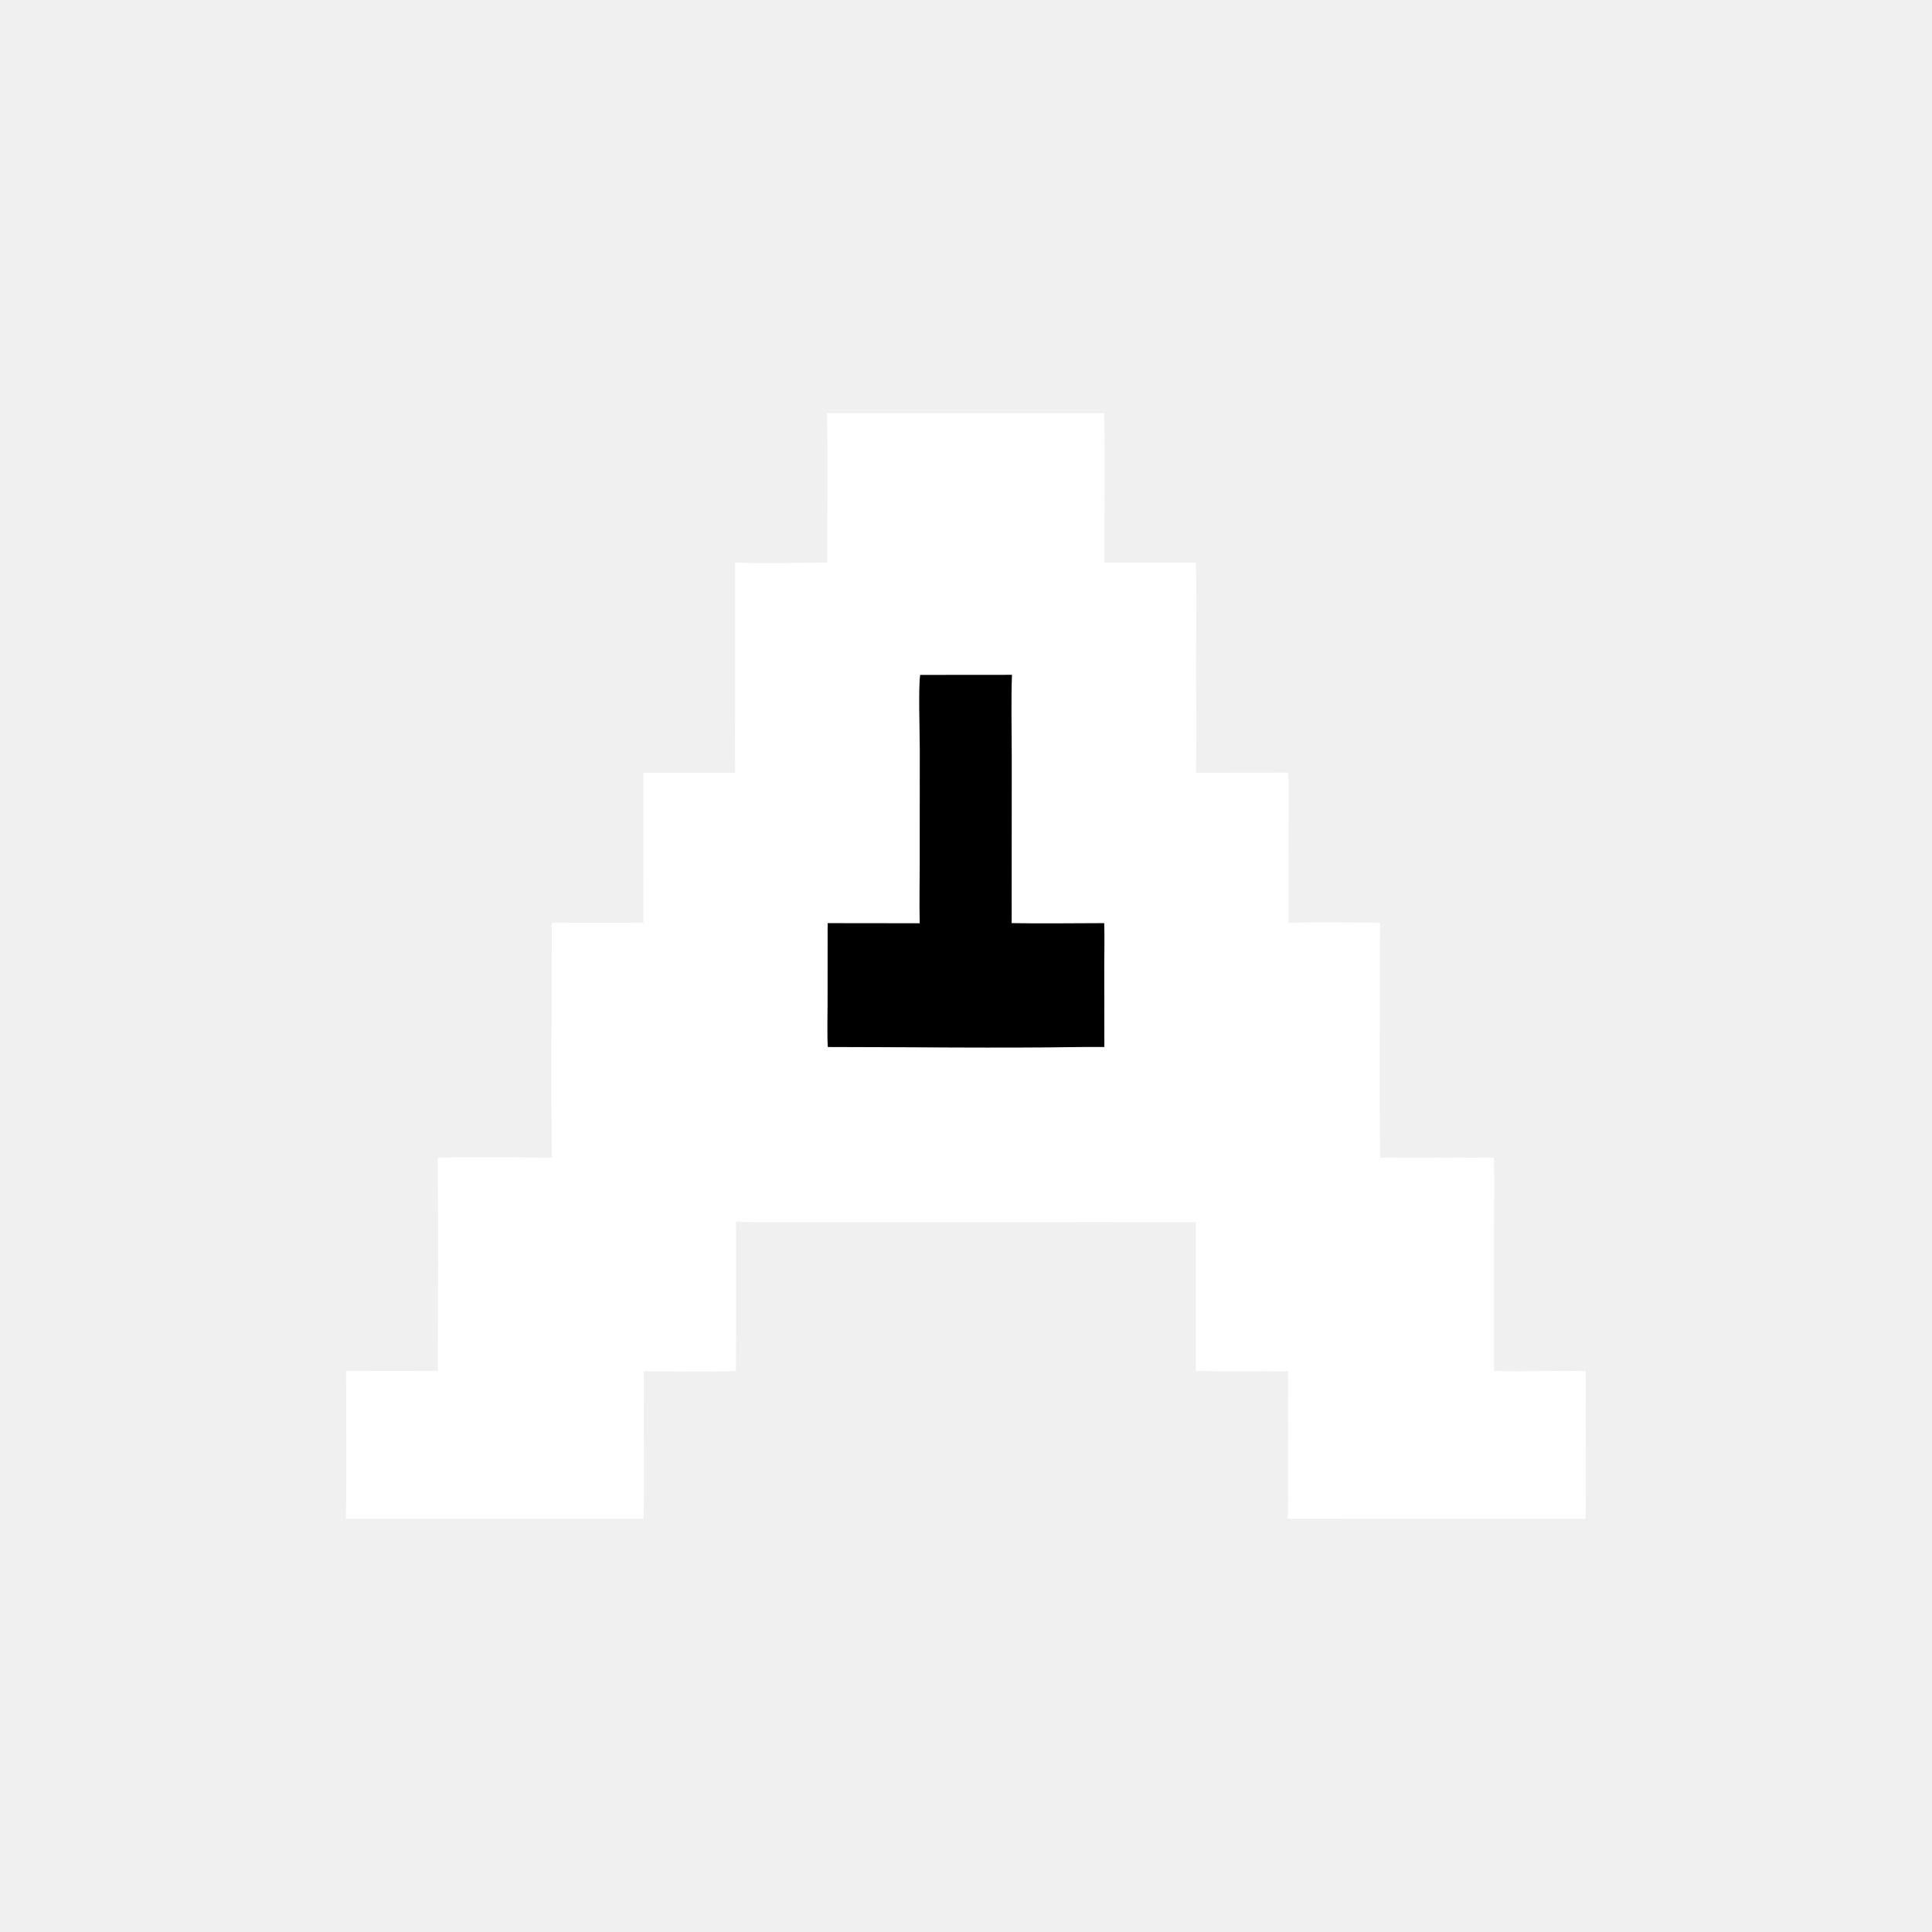
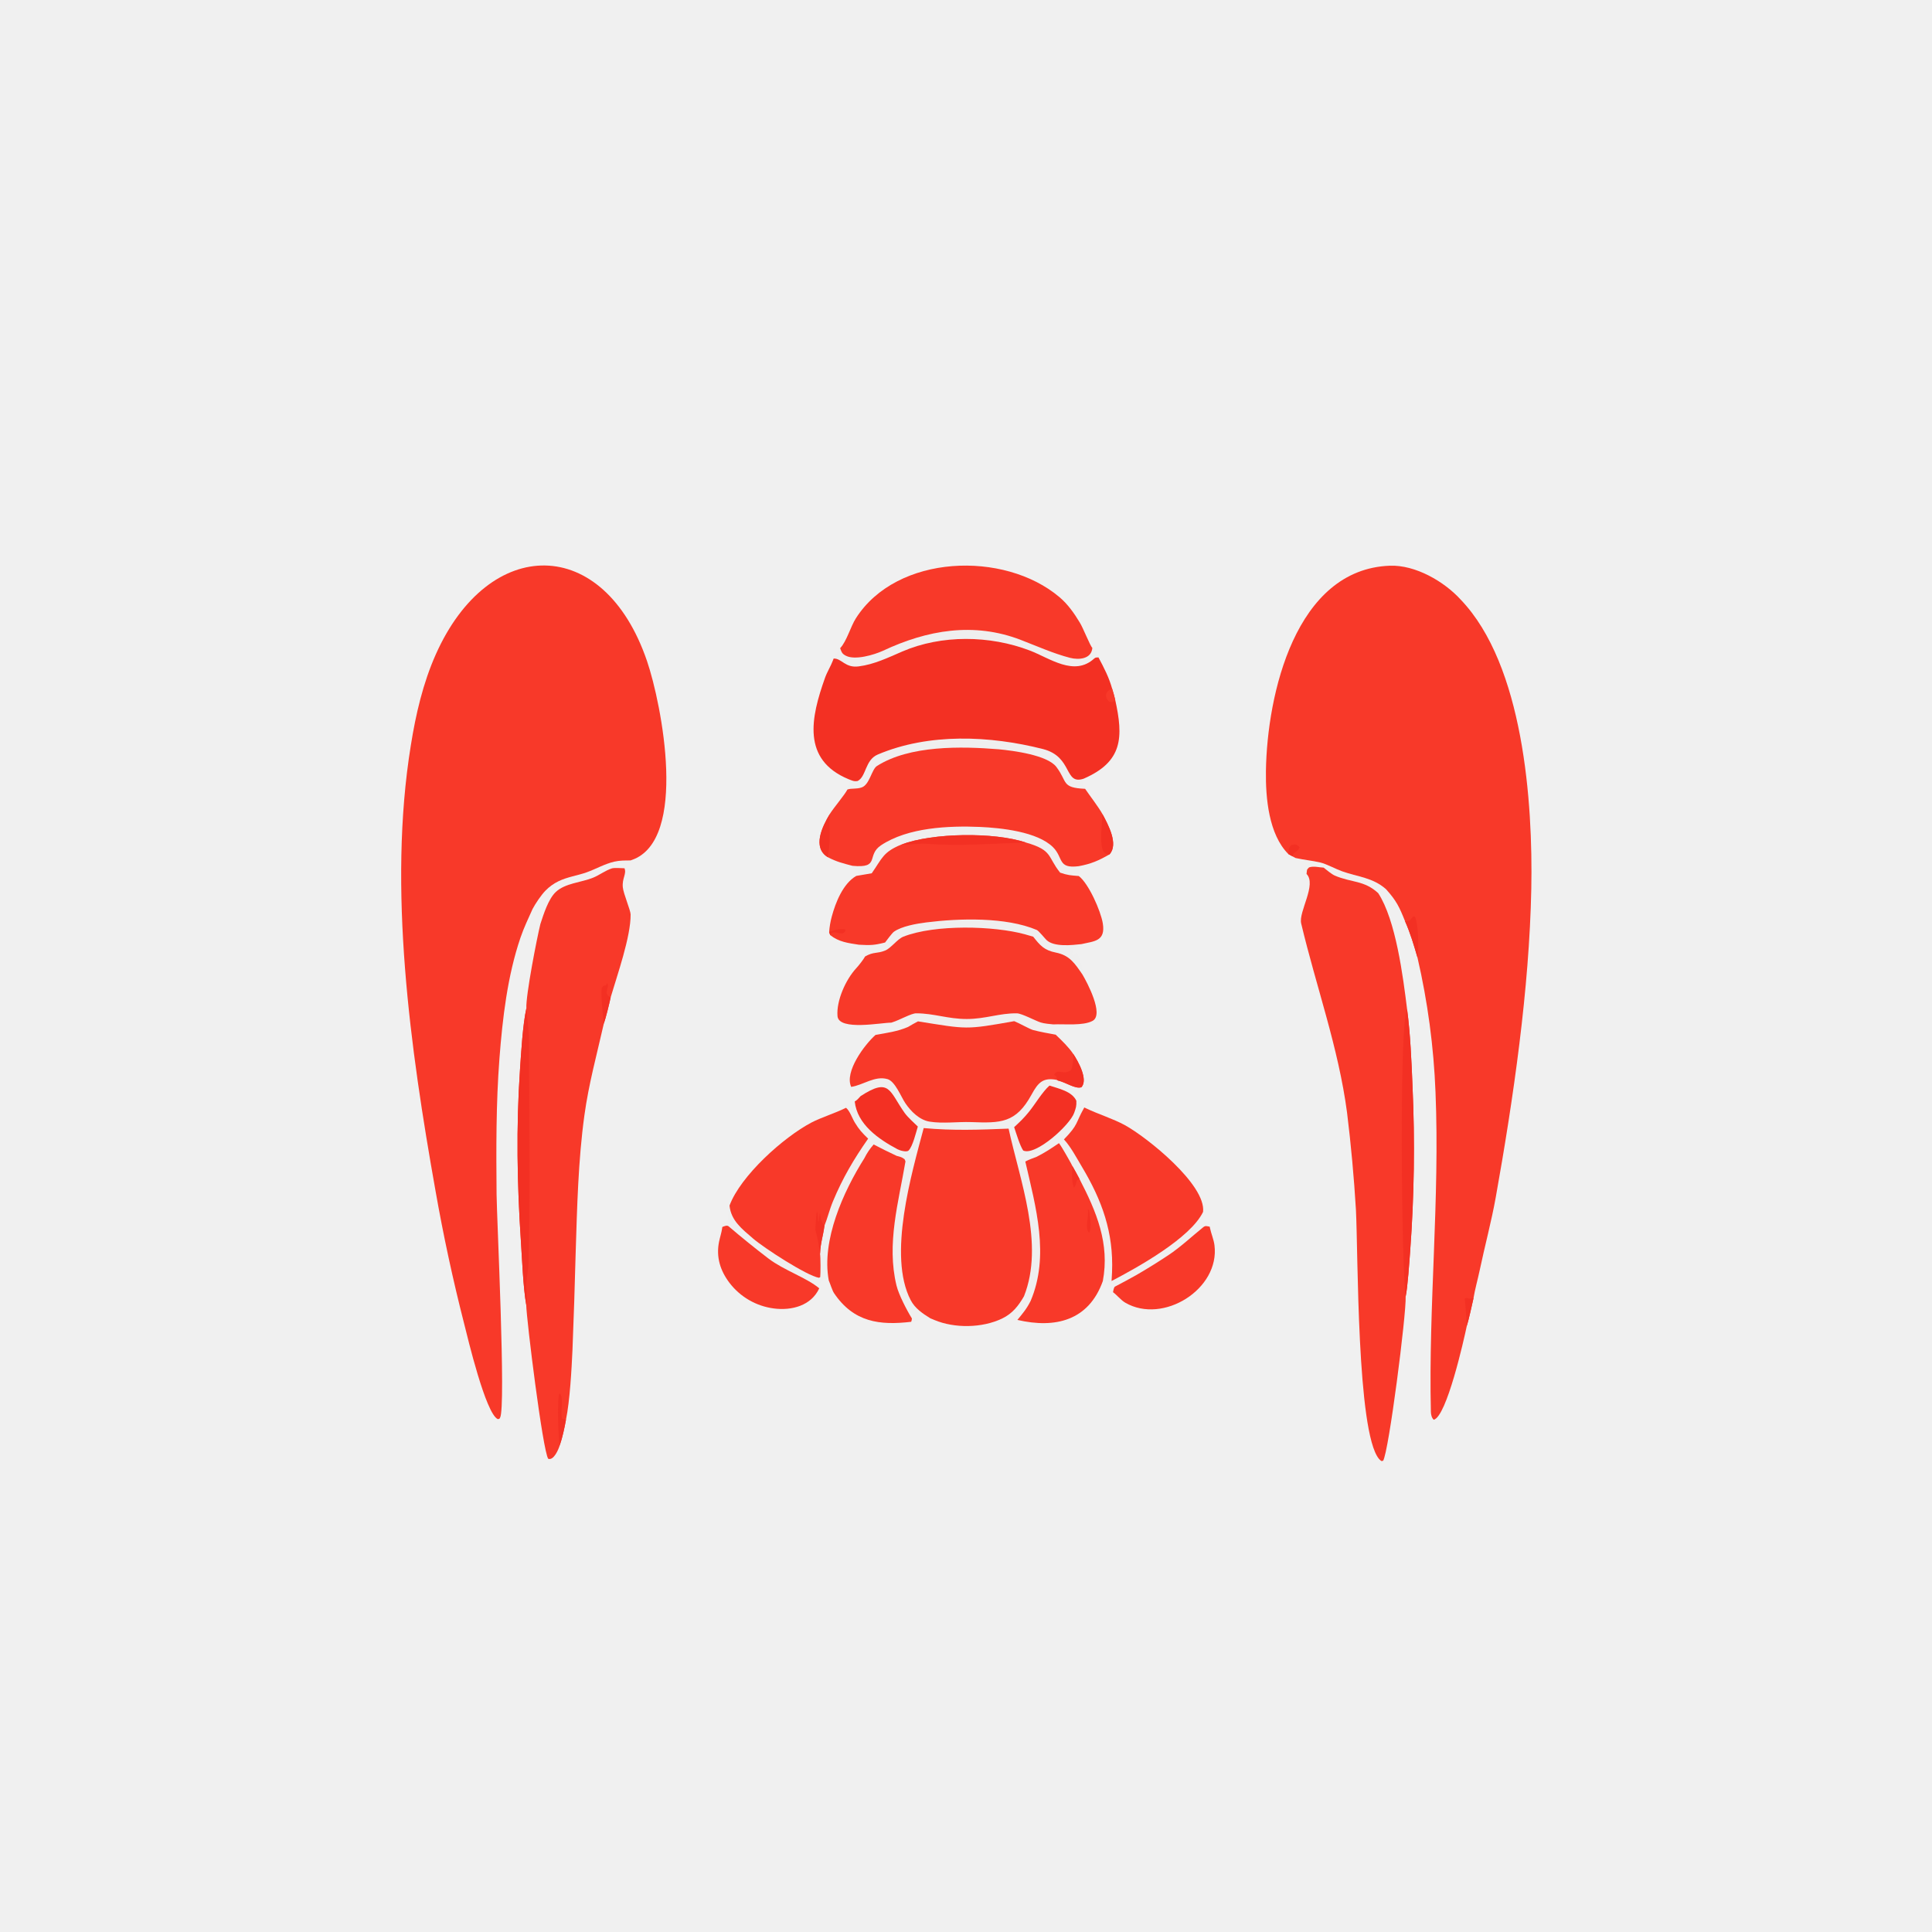
- <svg xmlns="http://www.w3.org/2000/svg" width="2048" height="2048" viewBox="0 0 2048 2048">
-   <path fill="none" d="M0 0h2048v2048H0z" style="fill:#fffffe;fill-opacity:0" />
-   <path d="m876.63 437.99 293.75-.002c1.4 50.301.12 107.665.2 158.438l97.1-.005c1.2 46.989-.34 94.639.28 141.696.36 26.838.2 54.186-.12 81.034l97.64-.1c.99 15.878.33 38.012.34 54.453l-.07 104.624c31.85-.575 65.09-.13 97.06-.119.17 82.501-.95 166.811.21 249.091 40.23-.16 80.45-.11 120.68.16.63 24.92.07 52.26.08 77.41l.03 148.59c31.63.95 64.83-.65 96.94.21.29 6.97.21 14.19.18 21.19-.24 45.07.46 90.24-.1 135.3l-315.73-.05c.83-51.7-.19-104.36.3-156.24-32.55-.49-65.32.3-97.83-.4l.1-157.91c-12.88.77-29.91.12-43.12.24-31.59.27-63.38-.37-94.97.04l-239.093-.05c-35.969-.03-74.765.65-110.366-.38.523 52.36.045 105.67-.055 158.1-30.583 1.14-66.806.25-97.829.3.273 8.13.394 16.36.285 24.49-.589 43.8.87 88.11-.407 131.85H366.66c1.007-51.18.179-105.21.227-156.63l97.22-.11c.181-74.94.704-151.14-.172-226 39.054-.97 81.721-.14 121.051-.12-.941-82.19-.052-166.66-.031-249.008l97.064.082.079-159.043 97.326.006c-.593-22.097-.072-46.937-.061-69.289l-.024-153.498c30.291 1.087 66.798.091 97.585.086-.085-52.221.884-106.351-.294-158.436" style="fill:#fff" />
-   <path d="m975.534 715.432 97.196-.086c-1.06 27.153-.23 60.714-.23 88.235l-.09 174.964c32.08.596 65.86.031 98.06.008.58 13.425.09 30.467.08 44.117l.11 87.19-24.91.02c-87.97 1.37-179.988.02-268.248-.01-.781-12.52-.241-32.45-.238-45.38l.055-85.919 97.618.111c-.535-19.919-.007-42.228.007-62.316l.06-123.494c-.004-12.398-1.656-68.353.53-77.44" style="fill:#000" />
+ <svg xmlns="http://www.w3.org/2000/svg" version="1.1" style="display: block;" viewBox="0 0 2048 2048" width="2048" height="2048" preserveAspectRatio="none">
+   <path transform="translate(0,0)" fill="rgb(248,57,41)" d="M 564.511 963.625 C 559.999 973.696 555.367 983.319 551.778 993.821 C 537.905 1034.41 532.683 1079.63 529.417 1122.21 C 525.762 1169.87 525.977 1218.17 526.389 1265.96 C 526.602 1290.66 536.468 1491.67 530.123 1502.77 C 529.198 1504.38 529.685 1503.86 527.723 1504.34 C 514.86 1498.68 495.747 1417.96 492.147 1403.69 C 480.142 1356.82 469.946 1309.5 461.579 1261.84 C 434.941 1112.02 410.956 941.45 435.471 790.257 C 440.727 757.17 448.436 724.059 461.955 693.694 C 518.214 567.341 640.081 566.386 685.868 700.766 C 701.383 746.3 729.907 890.816 669.688 911.621 L 668.248 912.111 C 662.328 912.161 656.995 912.052 651.211 913.386 C 640.784 915.791 631.678 921.249 621.702 924.764 C 611.964 928.194 601.467 929.565 592.079 934.135 C 586.925 936.622 582.245 939.99 578.248 944.085 C 573.686 948.695 567.587 957.809 564.511 963.625 z" />
+   <path transform="translate(0,0)" fill="rgb(248,57,41)" d="M 1365.67 905.308 C 1344.99 884.558 1341.49 846.139 1341.94 817.058 C 1343.19 736.259 1373.15 603.323 1473.35 599.681 C 1500.44 598.697 1530.95 616.411 1548.44 635.676 C 1614.96 705.103 1625.02 850.542 1623.23 942.264 C 1621.14 1048.5 1604.26 1164.67 1585.55 1269.27 C 1581 1294.71 1573.81 1321.41 1568.48 1346.78 C 1566.58 1355.84 1563.37 1367.38 1561.99 1376.08 C 1559.98 1384.61 1557.42 1397.3 1554.92 1405.37 C 1551.69 1420.65 1533.56 1501.49 1519.85 1505 C 1517.65 1503.1 1516.86 1499.58 1516.79 1496.69 C 1514.16 1383.55 1526.38 1271.02 1521.7 1157.67 C 1519.81 1109.68 1513.43 1061.98 1502.62 1015.2 C 1498.76 1001.76 1495.08 989.367 1489.41 976.541 C 1483.36 961.426 1480.32 954.876 1469.21 942.548 C 1454.95 930.061 1439.66 929.708 1422.48 923.548 C 1415.77 921.141 1406.06 915.783 1399.4 914.244 C 1390.65 912.223 1382.69 911.609 1373.39 909.544 L 1370.03 907.744 L 1365.67 905.308 z" />
+   <path transform="translate(0,0)" fill="rgb(243,48,35)" d="M 1489.41 976.541 C 1494.81 976.148 1493.42 976.767 1498.09 971.417 L 1499.78 971.662 C 1503.81 978.916 1504.12 1007.57 1502.62 1015.2 C 1498.76 1001.76 1495.08 989.367 1489.41 976.541 z" />
+   <path transform="translate(0,0)" fill="rgb(243,48,35)" d="M 1554.92 1405.37 C 1554.08 1395.48 1553.77 1386.93 1552.71 1376.42 C 1556.93 1374.97 1554.11 1377.53 1561.99 1376.08 C 1559.98 1384.61 1557.42 1397.3 1554.92 1405.37 z" />
+   <path transform="translate(0,0)" fill="rgb(243,48,35)" d="M 1365.67 905.308 C 1366.39 899.495 1365.42 899.768 1368.54 896.001 C 1372.94 894.601 1374.05 894.657 1377.67 898.096 C 1376.64 901.286 1374.01 902.677 1371.18 904.691 C 1370.86 906.087 1370.81 906.521 1370.03 907.744 L 1365.67 905.308 z" />
+   <path transform="translate(0,0)" fill="rgb(248,57,41)" d="M 572.85 979.418 C 576.2 969.187 581.265 952.993 589.115 945.573 C 599.157 936.081 616.352 935.466 628.737 930.379 C 635.533 927.588 641.651 922.727 648.693 920.496 C 651.093 919.761 659.205 920.276 661.98 920.384 C 664.43 926.395 659.295 930.896 660.203 940.511 C 660.852 947.382 668.424 964.887 668.478 969.31 C 668.763 992.791 654.117 1034.11 647.352 1057.15 C 645.88 1063.95 642.331 1078.67 640.023 1085.3 C 632.607 1118.1 624.137 1148.61 619.489 1182.3 C 612.901 1230.04 611.762 1279.67 610.238 1327.87 C 609.352 1362.25 608.222 1396.63 606.847 1431 C 605.915 1451.58 604.088 1484.93 599.959 1504.99 C 598.304 1513.98 596.305 1523.6 593.314 1532.26 C 591.954 1536.63 586.986 1548.42 581.138 1546.39 C 575.286 1537.65 558.103 1398.79 557.817 1383.19 C 554.56 1364.35 553.484 1335.45 552.197 1316.1 C 548.145 1255.19 547.077 1194.5 551.236 1133.55 C 552.48 1115.33 554.1 1086.54 557.966 1068.86 C 557.242 1055.21 569.321 993.583 572.85 979.418 z" />
+   <path transform="translate(0,0)" fill="rgb(243,48,35)" d="M 557.966 1068.86 C 558.827 1079.74 560.74 1091.96 560.753 1102.7 C 560.844 1181.31 562.197 1260.12 560.304 1338.7 C 560.139 1345.56 558.671 1352.24 557.934 1359.03 C 557.354 1367.2 559.306 1374.08 557.817 1383.19 C 554.56 1364.35 553.484 1335.45 552.197 1316.1 C 548.145 1255.19 547.077 1194.5 551.236 1133.55 C 552.48 1115.33 554.1 1086.54 557.966 1068.86 z" />
+   <path transform="translate(0,0)" fill="rgb(243,48,35)" d="M 593.314 1532.26 C 591.889 1525.69 590.119 1480.43 593.233 1477.13 C 598.222 1480.63 593.483 1498.56 596 1504.04 L 599.959 1504.99 C 598.304 1513.98 596.305 1523.6 593.314 1532.26 z" />
+   <path transform="translate(0,0)" fill="rgb(243,48,35)" d="M 640.023 1085.3 C 639.307 1078.61 636.488 1052 637.943 1047.07 C 640.643 1044.32 639.09 1045.02 642.544 1044.5 C 643.148 1042.64 642.698 1043.38 643.699 1042.18 C 646.861 1046.36 638.523 1053.6 647.352 1057.15 C 645.88 1063.95 642.331 1078.67 640.023 1085.3 z" />
+   <path transform="translate(0,0)" fill="rgb(248,57,41)" d="M 1384.97 926.414 C 1385.71 921.516 1384.81 922.314 1387.66 919.464 C 1392.64 917.814 1397.68 919.411 1403.09 919.704 C 1405.86 921.922 1411.84 926.801 1414.8 928.088 C 1432.38 935.714 1446.08 932.968 1460.95 946.751 C 1479.69 975.485 1487.27 1035.06 1491.59 1069.95 C 1495 1095.53 1496.28 1125.43 1497.32 1151.37 C 1499.97 1209.78 1499.13 1268.29 1494.81 1326.59 C 1494 1337.16 1492.2 1364.38 1490.06 1374.38 C 1490.85 1392.83 1472.22 1538.85 1466.15 1548.49 L 1464.33 1548.79 C 1463.34 1548.02 1462.48 1547.34 1461.68 1546.36 C 1438.2 1517.7 1439.72 1328.78 1437.35 1282.46 C 1435.29 1247.99 1432.14 1213.59 1427.92 1179.32 C 1418.86 1110.68 1395.15 1045.69 1379.29 978.837 C 1376.37 966.517 1396.04 937.614 1384.97 926.414 z" />
+   <path transform="translate(0,0)" fill="rgb(243,48,35)" d="M 1491.59 1069.95 C 1495 1095.53 1496.28 1125.43 1497.32 1151.37 C 1499.97 1209.78 1499.13 1268.29 1494.81 1326.59 C 1494 1337.16 1492.2 1364.38 1490.06 1374.38 C 1485.6 1343.27 1483.05 1080.98 1491.59 1069.95 z" />
+   <path transform="translate(0,0)" fill="rgb(243,48,35)" d="M 883.664 698.11 C 892.17 697.654 895.901 708.44 910.429 706.375 C 926.76 704.276 941.434 697.095 956.436 690.626 C 998.161 672.635 1049.3 673.429 1091.46 689.515 C 1112.86 697.678 1138.65 717.457 1159.9 698.079 C 1161.48 696.644 1162.27 697.088 1164.42 696.877 C 1170.25 707.858 1175.66 718.14 1178.95 730.193 C 1179.97 733.732 1181.34 738.029 1182.1 741.554 C 1190.97 781.666 1190.29 807.384 1148.69 825.453 C 1127.62 832.456 1137.64 802.158 1105.43 793.98 C 1049.31 779.727 984.526 776.873 930.422 799.851 C 916.864 805.609 918.372 823.318 909.076 827.918 C 905.032 828.535 903.506 827.502 899.505 825.988 C 849.614 805.281 859.641 760.425 874.515 718.628 C 876.861 712.036 880.767 705.99 883.065 699.778 L 883.664 698.11 z" />
+   <path transform="translate(0,0)" fill="rgb(248,57,41)" d="M 1178.95 730.193 C 1179.97 733.732 1181.34 738.029 1182.1 741.554 L 1180.77 743.573 C 1178.34 744.489 1178.46 744.334 1175.87 743.77 C 1170.55 739.388 1171.36 732.261 1178.95 730.193 z" />
+   <path transform="translate(0,0)" fill="rgb(248,57,41)" d="M 979.156 1195.8 C 1010.3 1198.66 1038.09 1197.6 1069.16 1196.38 C 1080.98 1251.1 1107.42 1318.67 1085.48 1374.07 C 1079.56 1384.3 1073.2 1392.48 1062.17 1397.75 C 1041.07 1407.84 1011.86 1408.24 990.441 1399.23 L 986.12 1397.41 C 978.04 1392.42 969.967 1386.99 965.431 1378.33 C 940.645 1331.03 966.589 1243.29 979.156 1195.8 z" />
+   <path transform="translate(0,0)" fill="rgb(248,57,41)" d="M 898.308 836.906 C 902.635 835.374 907.675 836.676 913.425 834.71 C 921.843 831.83 923.959 815.578 929.571 812.005 C 964.332 789.871 1019.06 791.067 1058.84 794.28 C 1073.77 795.703 1110.19 800.328 1119.78 812.949 C 1131.88 828.889 1124.87 835.063 1150.27 836.18 C 1155.26 843.514 1164.85 855.971 1168.6 862.871 C 1174.52 873.852 1186.08 894.953 1176.06 905.715 C 1164.54 912.285 1156.78 915.728 1143.57 918.179 C 1120.74 921.102 1127.57 909.249 1116.17 898 C 1099.57 881.614 1061.37 877.618 1038.92 876.586 C 1005.51 875.204 962.55 877.084 934.032 895.966 C 917.88 906.66 933.648 920.671 903.64 917.795 C 893.608 915.167 886.661 913.505 877.47 908.635 C 860.736 898.266 871.742 876.034 879.58 862.932 C 884.226 855.574 895.506 842.493 898.308 836.906 z" />
+   <path transform="translate(0,0)" fill="rgb(243,48,35)" d="M 1168.6 862.871 C 1174.52 873.852 1186.08 894.953 1176.06 905.715 C 1172.27 905.251 1172.48 905.426 1169.71 902.841 C 1165.03 893.383 1168.39 874.298 1168.6 862.871 z" />
+   <path transform="translate(0,0)" fill="rgb(243,48,35)" d="M 879.58 862.932 C 878.878 882.185 881.073 887.517 877.47 908.635 C 860.736 898.266 871.742 876.034 879.58 862.932 z" />
+   <path transform="translate(0,0)" fill="rgb(248,57,41)" d="M 955.722 895.179 C 988.559 882.769 1053.86 881.864 1087.53 893.121 C 1116.24 901.34 1110.04 907.973 1123.78 925.043 C 1132 927.861 1134.8 927.895 1143.56 928.621 C 1153.95 936.466 1166.78 965.421 1168.99 978.648 C 1172.2 997.899 1159.92 997.656 1146.34 1000.8 C 1136.21 1001.93 1117.44 1004.02 1109.45 996.564 C 1107.66 994.887 1101.09 986.669 1099.05 985.808 C 1066.23 971.907 1016.7 973.407 981.955 977.793 C 971.122 979.16 955.93 981.859 947.62 987.655 C 945.743 988.964 939.713 997.092 938.211 999.099 C 926.453 1002.08 922.583 1002.11 910.386 1001.44 C 899.15 999.68 889.267 998.563 880.107 991.297 L 878.916 988.137 C 879.303 982.592 880.227 977.099 881.675 971.733 C 885.695 956.718 893.631 936.641 907.654 928.517 L 924.069 925.707 C 935.137 910.02 935.795 903.206 955.722 895.179 z" />
+   <path transform="translate(0,0)" fill="rgb(243,48,35)" d="M 955.722 895.179 C 988.559 882.769 1053.86 881.864 1087.53 893.121 C 1051.72 894.202 1017.26 897.156 981.236 894.372 C 973.913 893.806 965.295 895.903 955.722 895.179 z" />
+   <path transform="translate(0,0)" fill="rgb(243,48,35)" d="M 878.916 988.137 C 884.487 985.566 888.767 984.762 894.895 984.912 L 896.33 985.704 C 895.398 988.575 896.175 987.306 893.561 989.384 C 887.663 989.825 886.094 987.182 881.739 988.88 C 881.2 989.634 880.506 990.499 880.107 991.297 L 878.916 988.137 z" />
+   <path transform="translate(0,0)" fill="rgb(248,57,41)" d="M 917.034 1013.9 C 926.362 1008.55 929.342 1011.25 938.376 1007.57 C 944.517 1005.06 951.251 995.426 957.511 992.945 C 991.001 979.671 1053.67 981.396 1086.36 990.36 C 1089.33 991.179 1092.29 992.034 1095.24 992.925 C 1102.64 1002.32 1106.87 1007.3 1119.28 1009.77 C 1134.06 1012.71 1139.48 1021.51 1147.45 1033.04 C 1152.26 1041.18 1170.52 1075.38 1158.25 1082.13 C 1148.21 1087.66 1128.12 1085.3 1116.52 1085.9 C 1112.43 1085.49 1107 1085.06 1103.18 1083.86 C 1097.83 1082.18 1083.15 1074.28 1078.04 1074.19 C 1059.87 1073.84 1044.72 1080.16 1024.92 1080.19 C 1004.76 1080.22 990.143 1074.17 971.165 1074.16 C 965.95 1074.16 953.692 1081.26 946.097 1083.63 L 944.662 1084.07 C 935.142 1083.87 889.065 1093.11 887.786 1077.09 C 886.478 1060.7 896.543 1038.33 907.668 1026.35 C 910.225 1023.6 915.269 1017.22 917.034 1013.9 z" />
+   <path transform="translate(0,0)" fill="rgb(248,57,41)" d="M 973.076 1082.68 C 1025.47 1091.02 1022.9 1091.78 1075.12 1082.48 C 1081.15 1084.96 1090.38 1090.28 1094.78 1091.79 C 1102.86 1093.92 1110.88 1095.3 1119.09 1096.81 C 1125.75 1103.24 1132.54 1109.62 1137.76 1117.32 C 1142.83 1124.99 1153.71 1144.37 1146.36 1152.52 C 1139.88 1154.63 1130.38 1147.53 1121.28 1145.33 L 1120.47 1144.77 C 1105.57 1141.88 1100.49 1147.52 1093.51 1160.29 C 1076.93 1190.64 1060.81 1190.64 1029.38 1189.46 C 1014.92 1188.98 999.832 1191.25 985.518 1189 C 974.715 1187.3 965.528 1178.11 959.644 1169.35 C 955.008 1162.44 948.894 1146.23 940.738 1143.89 C 927.28 1140.05 914.922 1150.33 902.294 1152.14 C 894.945 1136.1 916.472 1107.39 928.083 1097.07 C 940.128 1094.87 951.238 1093.47 962.506 1088.64 C 965.834 1086.73 969.706 1084.37 973.076 1082.68 z" />
+   <path transform="translate(0,0)" fill="rgb(243,48,35)" d="M 1137.76 1117.32 C 1142.83 1124.99 1153.71 1144.37 1146.36 1152.52 C 1139.88 1154.63 1130.38 1147.53 1121.28 1145.33 L 1120.47 1144.77 C 1119.59 1140.26 1120.7 1141.95 1117.4 1139.28 C 1121.54 1131.75 1126.45 1140.41 1135.3 1134.37 C 1137.24 1130.89 1137.99 1121.39 1137.76 1117.32 z" />
+   <path transform="translate(0,0)" fill="rgb(248,57,41)" d="M 890.582 687.124 C 897.518 679.844 901.614 664.316 907.251 655.457 C 950.578 587.369 1064.53 583.465 1123.1 633.006 C 1131.94 640.486 1138.69 650.072 1144.58 659.88 C 1147.97 665.132 1155.74 685.105 1157.93 686.736 C 1157.02 698.837 1143.33 699.673 1134.21 697.32 C 1116.88 692.848 1098.7 684.729 1082.02 678.311 C 1032.27 659.163 982.914 667.788 935.95 689.872 C 926.317 694.231 906.462 700.108 896.72 695.144 C 892.469 692.978 892.209 691.369 890.582 687.124 z" />
+   <path transform="translate(0,0)" fill="rgb(248,57,41)" d="M 1149.43 1173.96 L 1150.96 1174.71 C 1163.49 1180.79 1180.01 1185.93 1192.24 1192.6 C 1215.79 1205.45 1278.65 1255.87 1275.3 1284.67 C 1262.05 1312.36 1205.74 1343.63 1178.3 1357.92 C 1178.51 1354.78 1178.68 1351.64 1178.81 1348.5 C 1180.5 1306.39 1168.22 1272.53 1146.93 1236.95 C 1141.37 1227.66 1135.11 1215.67 1127.82 1207.81 C 1143.33 1191.84 1139.76 1191.13 1148.95 1174.79 L 1149.43 1173.96 z" />
+   <path transform="translate(0,0)" fill="rgb(248,57,41)" d="M 896.799 1174.27 C 900.734 1177.35 903.367 1185.4 906.289 1190.19 C 910.858 1197.66 913.947 1200.86 920.266 1207.02 C 904.897 1229.02 893.312 1248.65 882.946 1273.53 C 879.234 1282.44 877.074 1291.73 873.928 1299.41 C 872.483 1310.7 869.8 1316.91 869.301 1329.08 C 869.917 1333.24 869.89 1349.84 869.47 1353.8 L 868.097 1354.51 C 855.065 1352.29 809.678 1322.75 798.246 1312.87 C 786.615 1302.81 774.913 1293.96 773.322 1277.94 C 784.993 1246.45 830.397 1205.55 860.336 1189.85 C 869.962 1184.81 885.093 1180.04 895.795 1174.78 L 896.799 1174.27 z" />
+   <path transform="translate(0,0)" fill="rgb(243,48,35)" d="M 869.301 1329.08 C 867.972 1320.04 866.964 1312.8 864.353 1303.9 C 864.104 1303.05 865.525 1284.77 865.793 1284.01 C 867.255 1285.83 867.009 1291.5 867.342 1294.79 L 868.009 1294.47 L 868.8 1286.7 L 869.397 1286.48 C 870.111 1292.84 870.37 1294.1 873.928 1299.41 C 872.483 1310.7 869.8 1316.91 869.301 1329.08 z" />
+   <path transform="translate(0,0)" fill="rgb(247,239,233)" fill-opacity="0.024" d="M 902.294 1152.14 C 914.922 1150.33 927.28 1140.05 940.738 1143.89 C 948.894 1146.23 955.008 1162.44 959.644 1169.35 C 965.528 1178.11 974.715 1187.3 985.518 1189 C 999.832 1191.25 1014.92 1188.98 1029.38 1189.46 C 1060.81 1190.64 1076.93 1190.64 1093.51 1160.29 C 1100.49 1147.52 1105.57 1141.88 1120.47 1144.77 L 1121.28 1145.33 C 1118.5 1152.58 1118.08 1148.6 1112.47 1150.77 C 1104.67 1157.8 1097.8 1169.76 1091.03 1178.2 C 1085.57 1185.01 1081.54 1188.82 1075.04 1194.83 C 1077.25 1201.32 1081.07 1214.4 1084.66 1219.61 C 1097.7 1225.66 1134.23 1192.63 1138.72 1179.55 C 1140.62 1174.02 1141.18 1172.69 1140.98 1166.84 C 1147.3 1168.91 1141.54 1169.63 1149.04 1173.34 L 1149.43 1173.96 L 1148.95 1174.79 C 1139.76 1191.13 1143.33 1191.84 1127.82 1207.81 C 1135.11 1215.67 1141.37 1227.66 1146.93 1236.95 C 1168.22 1272.53 1180.5 1306.39 1178.81 1348.5 C 1178.68 1351.64 1178.51 1354.78 1178.3 1357.92 C 1205.74 1343.63 1262.05 1312.36 1275.3 1284.67 C 1275.35 1290.09 1274.46 1289.97 1276.95 1293.67 C 1278.73 1294.53 1280.46 1295.38 1282.09 1296.51 C 1282.24 1297.96 1282.42 1298.89 1282.34 1300.33 C 1279.26 1299.83 1277.88 1298.97 1275.48 1300.9 C 1263.43 1310.62 1251.5 1321.9 1238.62 1330.46 C 1227.49 1337.86 1216.14 1344.91 1204.58 1351.61 C 1197.61 1355.57 1189.11 1360.05 1181.9 1363.87 C 1180.77 1364.46 1180.06 1368.39 1179.86 1369.78 L 1177.88 1369.44 C 1174.21 1364.36 1179.04 1362.19 1173.34 1357.07 L 1169.03 1358.02 C 1176.55 1318.29 1162.27 1284.39 1144.37 1249.88 C 1141.95 1245.1 1139.32 1240.54 1136.69 1235.88 C 1135.59 1233.41 1131.03 1225.66 1129.52 1222.97 C 1127.3 1219.21 1125.13 1215.28 1122.54 1211.79 C 1113.75 1217.75 1108.38 1221.38 1098.85 1226.27 C 1094.84 1227.8 1090.65 1229.25 1086.87 1231.25 C 1098 1279.56 1112.83 1331.24 1092.51 1379.04 C 1089.18 1377.43 1087.69 1377.05 1085.48 1374.07 C 1107.42 1318.67 1080.98 1251.1 1069.16 1196.38 C 1038.09 1197.6 1010.3 1198.66 979.156 1195.8 C 966.589 1243.29 940.645 1331.03 965.431 1378.33 C 969.967 1386.99 978.04 1392.42 986.12 1397.41 C 973.274 1396.4 975.786 1401.79 965.911 1401.15 C 966.518 1399.57 966.422 1399.32 966.657 1397.61 C 961.337 1389.1 952.701 1372.43 950.331 1362.71 C 939.581 1318.6 952.499 1274.44 959.853 1231.1 C 959.53 1230.34 959.208 1229.58 958.885 1228.82 C 955.745 1226.4 954.346 1226.32 950.412 1225.22 C 942.221 1221.4 934.118 1217.39 926.111 1213.19 C 922.199 1217.57 918.9 1222.46 916.304 1227.72 C 893.918 1263.15 870.652 1314.81 878.529 1357.33 L 874.41 1355.14 C 870.611 1357.68 870.784 1357.5 868.493 1361.46 L 868.433 1365.67 C 855.078 1354.41 830.993 1346.59 814.599 1334.1 C 801.422 1324.05 785.444 1311.16 772.422 1299.99 C 770.636 1298.45 767.631 1299.88 765.652 1300.68 C 765.6 1299.51 765.726 1297.75 765.774 1296.53 C 768.375 1293.95 766.812 1295 771.262 1294.27 C 771.85 1290.3 772.332 1280.34 773.322 1277.94 C 774.913 1293.96 786.615 1302.81 798.246 1312.87 C 809.678 1322.75 855.065 1352.29 868.097 1354.51 L 869.47 1353.8 C 869.89 1349.84 869.917 1333.24 869.301 1329.08 C 869.8 1316.91 872.483 1310.7 873.928 1299.41 C 877.074 1291.73 879.234 1282.44 882.946 1273.53 C 893.312 1248.65 904.897 1229.02 920.266 1207.02 C 913.947 1200.86 910.858 1197.66 906.289 1190.19 C 903.367 1185.4 900.734 1177.35 896.799 1174.27 L 897.478 1172.95 L 900.108 1172.74 C 903.43 1170.4 902.382 1171.88 903.755 1168.45 L 906.049 1167.59 C 908.692 1192.01 931.296 1207.52 951.342 1218.22 C 953.986 1219.63 960.958 1221.62 963.064 1219.64 C 967.514 1215.45 971.149 1199.98 972.939 1194.19 C 968.75 1190.06 962.237 1184.36 958.959 1179.75 C 942.651 1156.82 943.367 1141.63 912.201 1161.98 C 912.68 1157.25 914.097 1158.36 912.493 1154.86 C 910.552 1154.65 910.14 1154.83 908.291 1155.32 L 906.412 1155.83 C 903.053 1154.48 904.497 1155.53 902.294 1152.14 z" />
+   <path transform="translate(0,0)" fill="rgb(248,57,41)" d="M 926.111 1213.19 C 934.118 1217.39 942.221 1221.4 950.412 1225.22 C 954.346 1226.32 955.745 1226.4 958.885 1228.82 C 959.208 1229.58 959.53 1230.34 959.853 1231.1 C 952.499 1274.44 939.581 1318.6 950.331 1362.71 C 952.701 1372.43 961.337 1389.1 966.657 1397.61 C 966.422 1399.32 966.518 1399.57 965.911 1401.15 C 932.629 1405.12 904.887 1401.69 884.082 1370.75 C 882.244 1368.01 880.071 1360.82 878.529 1357.33 C 870.652 1314.81 893.918 1263.15 916.304 1227.72 C 918.9 1222.46 922.199 1217.57 926.111 1213.19 z" />
+   <path transform="translate(0,0)" fill="rgb(248,57,41)" d="M 1098.85 1226.27 C 1108.38 1221.38 1113.75 1217.75 1122.54 1211.79 C 1125.13 1215.28 1127.3 1219.21 1129.52 1222.97 C 1131.03 1225.66 1135.59 1233.41 1136.69 1235.88 C 1139.32 1240.54 1141.95 1245.1 1144.37 1249.88 C 1162.27 1284.39 1176.55 1318.29 1169.03 1358.02 C 1154.12 1399.84 1118.74 1408.53 1078.49 1399.17 C 1084.55 1391.74 1088.15 1387.65 1092.51 1379.04 C 1112.83 1331.24 1098 1279.56 1086.87 1231.25 C 1090.65 1229.25 1094.84 1227.8 1098.85 1226.27 z" />
+   <path transform="translate(0,0)" fill="rgb(243,48,35)" d="M 1136.69 1235.88 C 1139.32 1240.54 1141.95 1245.1 1144.37 1249.88 C 1142.09 1250.58 1143.13 1249.99 1141.3 1251.7 C 1140.55 1255.14 1140.56 1256.17 1138.43 1259.05 C 1135.69 1252.5 1136.47 1243.04 1136.69 1235.88 z" />
+   <path transform="translate(0,0)" fill="rgb(243,48,35)" d="M 1153.37 1281.85 L 1154.6 1283.53 C 1155.34 1291.01 1157.57 1300.85 1154.48 1306.95 C 1149.62 1300.27 1154.14 1293.28 1153.37 1281.85 z" />
+   <path transform="translate(0,0)" fill="rgb(248,57,41)" d="M 1179.86 1369.78 C 1180.06 1368.39 1180.77 1364.46 1181.9 1363.87 C 1189.11 1360.05 1197.61 1355.57 1204.58 1351.61 C 1216.14 1344.91 1227.49 1337.86 1238.62 1330.46 C 1251.5 1321.9 1263.43 1310.62 1275.48 1300.9 C 1277.88 1298.97 1279.26 1299.83 1282.34 1300.33 L 1282.69 1302.01 C 1283.97 1307.97 1286.61 1313.92 1287.38 1319.89 C 1293.37 1366.51 1232.89 1404.12 1192.95 1380.97 C 1188.16 1378.2 1184.01 1372.79 1179.86 1369.78 z" />
+   <path transform="translate(0,0)" fill="rgb(248,57,41)" d="M 765.652 1300.68 C 767.631 1299.88 770.636 1298.45 772.422 1299.99 C 785.444 1311.16 801.422 1324.05 814.599 1334.1 C 830.993 1346.59 855.078 1354.41 868.433 1365.67 C 859.93 1384.17 839.091 1389.46 820.419 1387.03 C 801.721 1384.65 784.756 1374.88 773.31 1359.9 C 763.474 1346.94 758.978 1332.53 762.213 1316.35 C 763.053 1312.15 765.016 1305.87 765.484 1302.13 L 765.652 1300.68 z" />
+   <path transform="translate(0,0)" fill="rgb(243,48,35)" d="M 912.201 1161.98 C 943.367 1141.63 942.651 1156.82 958.959 1179.75 C 962.237 1184.36 968.75 1190.06 972.939 1194.19 C 971.149 1199.98 967.514 1215.45 963.064 1219.64 C 960.958 1221.62 953.986 1219.63 951.342 1218.22 C 931.296 1207.52 908.692 1192.01 906.049 1167.59 C 908.656 1166.19 910.18 1164.17 912.201 1161.98 z" />
+   <path transform="translate(0,0)" fill="rgb(243,48,35)" d="M 1112.47 1150.77 C 1122.44 1154.05 1136.25 1156.79 1140.98 1166.84 C 1141.18 1172.69 1140.62 1174.02 1138.72 1179.55 C 1134.23 1192.63 1097.7 1225.66 1084.66 1219.61 C 1081.07 1214.4 1077.25 1201.32 1075.04 1194.83 C 1081.54 1188.82 1085.57 1185.01 1091.03 1178.2 C 1097.8 1169.76 1104.67 1157.8 1112.47 1150.77 z" />
+   <path transform="translate(0,0)" fill="rgb(247,239,233)" fill-opacity="0.012" d="M 899.505 825.988 C 903.506 827.502 905.032 828.535 909.076 827.918 C 918.372 823.318 916.864 805.609 930.422 799.851 C 984.526 776.873 1049.31 779.727 1105.43 793.98 C 1137.64 802.158 1127.62 832.456 1148.69 825.453 C 1148 830.864 1147.65 831.347 1150.27 836.18 C 1124.87 835.063 1131.88 828.889 1119.78 812.949 C 1110.19 800.328 1073.77 795.703 1058.84 794.28 C 1019.06 791.067 964.332 789.871 929.571 812.005 C 923.959 815.578 921.843 831.83 913.425 834.71 C 907.675 836.676 902.635 835.374 898.308 836.906 C 898.573 832.123 900.04 831.96 899.505 825.988 z" />
+   <path transform="translate(0,0)" fill="rgb(247,239,233)" fill-opacity="0.02" d="M 890.582 687.124 C 892.209 691.369 892.469 692.978 896.72 695.144 C 906.462 700.108 926.317 694.231 935.95 689.872 C 982.914 667.788 1032.27 659.163 1082.02 678.311 C 1098.7 684.729 1116.88 692.848 1134.21 697.32 C 1143.33 699.673 1157.02 698.837 1157.93 686.736 C 1161.48 688.801 1163.06 693.005 1164.42 696.877 C 1162.27 697.088 1161.48 696.644 1159.9 698.079 C 1138.65 717.457 1112.86 697.678 1091.46 689.515 C 1049.3 673.429 998.161 672.635 956.436 690.626 C 941.434 697.095 926.76 704.276 910.429 706.375 C 895.901 708.44 892.17 697.654 883.664 698.11 L 883.876 695.592 C 886.255 693.019 888.456 691.405 888.861 687.81 L 890.582 687.124 z" />
+   <path transform="translate(0,0)" fill="rgb(247,239,233)" fill-opacity="0.012" d="M 903.64 917.795 C 933.648 920.671 917.88 906.66 934.032 895.966 C 962.55 877.084 1005.51 875.204 1038.92 876.586 C 1061.37 877.618 1099.57 881.614 1116.17 898 C 1127.57 909.249 1120.74 921.102 1143.57 918.179 C 1143.25 922.676 1143.17 924.173 1143.56 928.621 C 1134.8 927.895 1132 927.861 1123.78 925.043 C 1110.04 907.973 1116.24 901.34 1087.53 893.121 C 1053.86 881.864 988.559 882.769 955.722 895.179 C 935.795 903.206 935.137 910.02 924.069 925.707 L 907.654 928.517 C 909.402 925.492 909.195 926.763 909.204 923.554 C 906.048 921.62 905.244 921.363 903.64 917.795 z" />
+   <path transform="translate(0,0)" fill="rgb(247,239,233)" fill-opacity="0.016" d="M 938.211 999.099 C 939.713 997.092 945.743 988.964 947.62 987.655 C 955.93 981.859 971.122 979.16 981.955 977.793 C 1016.7 973.407 1066.23 971.907 1099.05 985.808 C 1101.09 986.669 1107.66 994.887 1109.45 996.564 C 1117.44 1004.02 1136.21 1001.93 1146.34 1000.8 L 1145.47 1001.58 C 1140.51 1006.04 1140.85 1005.36 1133.78 1005.54 L 1137.52 1007.45 C 1137.02 1008.65 1136.5 1009.83 1135.96 1011.01 L 1138.03 1012.22 L 1141.45 1010.46 L 1142.64 1010.99 C 1144.85 1018.74 1147.92 1025.09 1147.45 1033.04 C 1139.48 1021.51 1134.06 1012.71 1119.28 1009.77 C 1106.87 1007.3 1102.64 1002.32 1095.24 992.925 C 1092.29 992.034 1089.33 991.179 1086.36 990.36 C 1053.67 981.396 991.001 979.671 957.511 992.945 C 951.251 995.426 944.517 1005.06 938.376 1007.57 C 929.342 1011.25 926.362 1008.55 917.034 1013.9 C 917.516 1010.27 917.577 1009.48 919.312 1006.31 C 914.127 1004.77 914.235 1005.33 910.386 1001.44 C 922.583 1002.11 926.453 1002.08 938.211 999.099 z" />
+   <path transform="translate(0,0)" fill="rgb(247,239,233)" fill-opacity="0.012" d="M 944.662 1084.07 L 946.097 1083.63 C 953.692 1081.26 965.95 1074.16 971.165 1074.16 C 990.143 1074.17 1004.76 1080.22 1024.92 1080.19 C 1044.72 1080.16 1059.87 1073.84 1078.04 1074.19 C 1083.15 1074.28 1097.83 1082.18 1103.18 1083.86 C 1107 1085.06 1112.43 1085.49 1116.52 1085.9 L 1115.26 1086.04 C 1107.17 1086.83 1096.24 1083.16 1094.78 1091.79 C 1090.38 1090.28 1081.15 1084.96 1075.12 1082.48 C 1022.9 1091.78 1025.47 1091.02 973.076 1082.68 C 969.706 1084.37 965.834 1086.73 962.506 1088.64 C 962.098 1087.32 961.649 1086.17 961.169 1084.88 C 956.507 1083.64 950.585 1084.5 944.662 1084.07 z" />
+   <path transform="translate(0,0)" fill="rgb(247,239,233)" fill-opacity="0.027" d="M 564.511 963.625 C 567.587 957.809 573.686 948.695 578.248 944.085 C 582.245 939.99 586.925 936.622 592.079 934.135 C 601.467 929.565 611.964 928.194 621.702 924.764 C 631.678 921.249 640.784 915.791 651.211 913.386 C 656.995 912.052 662.328 912.161 668.248 912.111 C 663.571 914.651 658.625 915.509 653.353 915.995 C 656.675 916.482 661.206 916.51 663.202 918.427 L 661.98 920.384 C 659.205 920.276 651.093 919.761 648.693 920.496 C 641.651 922.727 635.533 927.588 628.737 930.379 C 616.352 935.466 599.157 936.081 589.115 945.573 C 581.265 952.993 576.2 969.187 572.85 979.418 C 572.182 973.482 573.914 968.729 572.027 964.77 C 568.366 962.606 569.558 963.272 564.511 963.625 z" />
+   <path transform="translate(0,0)" fill="rgb(247,239,233)" fill-opacity="0.067" d="M 1373.39 909.544 C 1382.69 911.609 1390.65 912.223 1399.4 914.244 C 1406.06 915.783 1415.77 921.141 1422.48 923.548 C 1439.66 929.708 1454.95 930.061 1469.21 942.548 C 1459.62 944.736 1466.83 945.093 1460.95 946.751 C 1446.08 932.968 1432.38 935.714 1414.8 928.088 C 1411.84 926.801 1405.86 921.922 1403.09 919.704 C 1397.68 919.411 1392.64 917.814 1387.66 919.464 C 1384.81 922.314 1385.71 921.516 1384.97 926.414 L 1383.09 924.927 C 1381.73 921.516 1382.53 920.257 1383.51 916.927 L 1382.05 914.972 C 1377.57 913.563 1376.73 912.836 1373.39 909.544 z" />
</svg>
